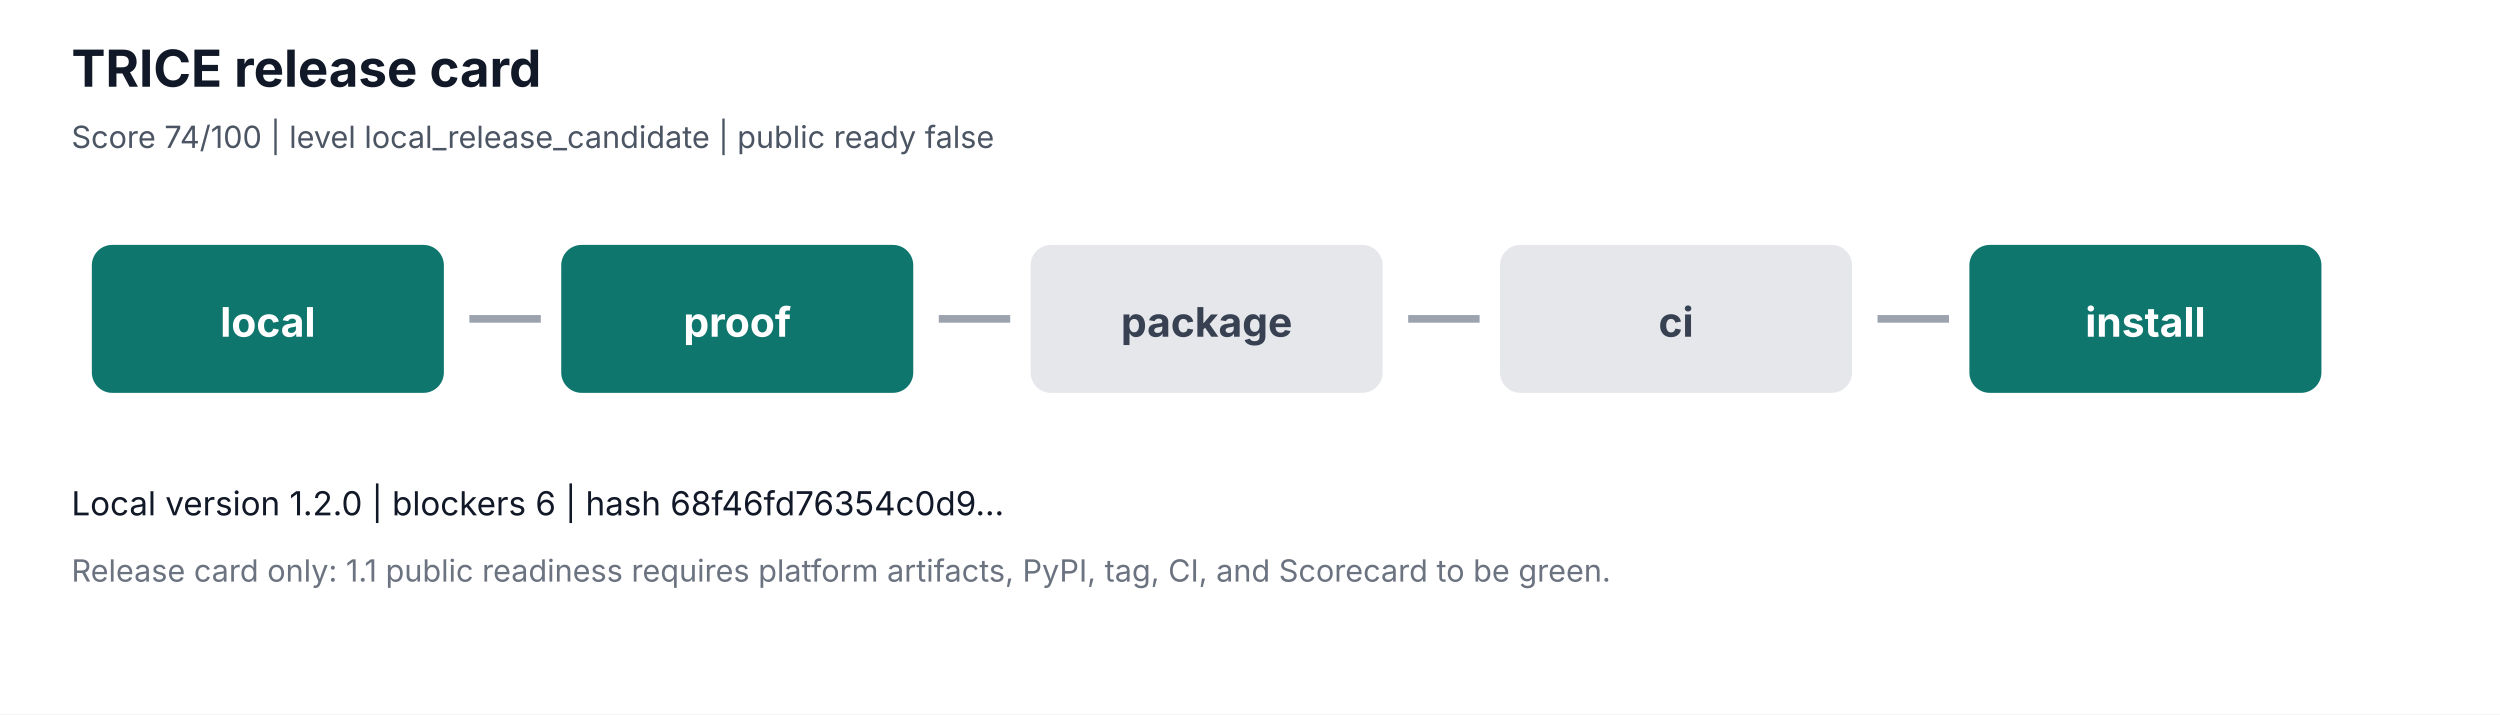
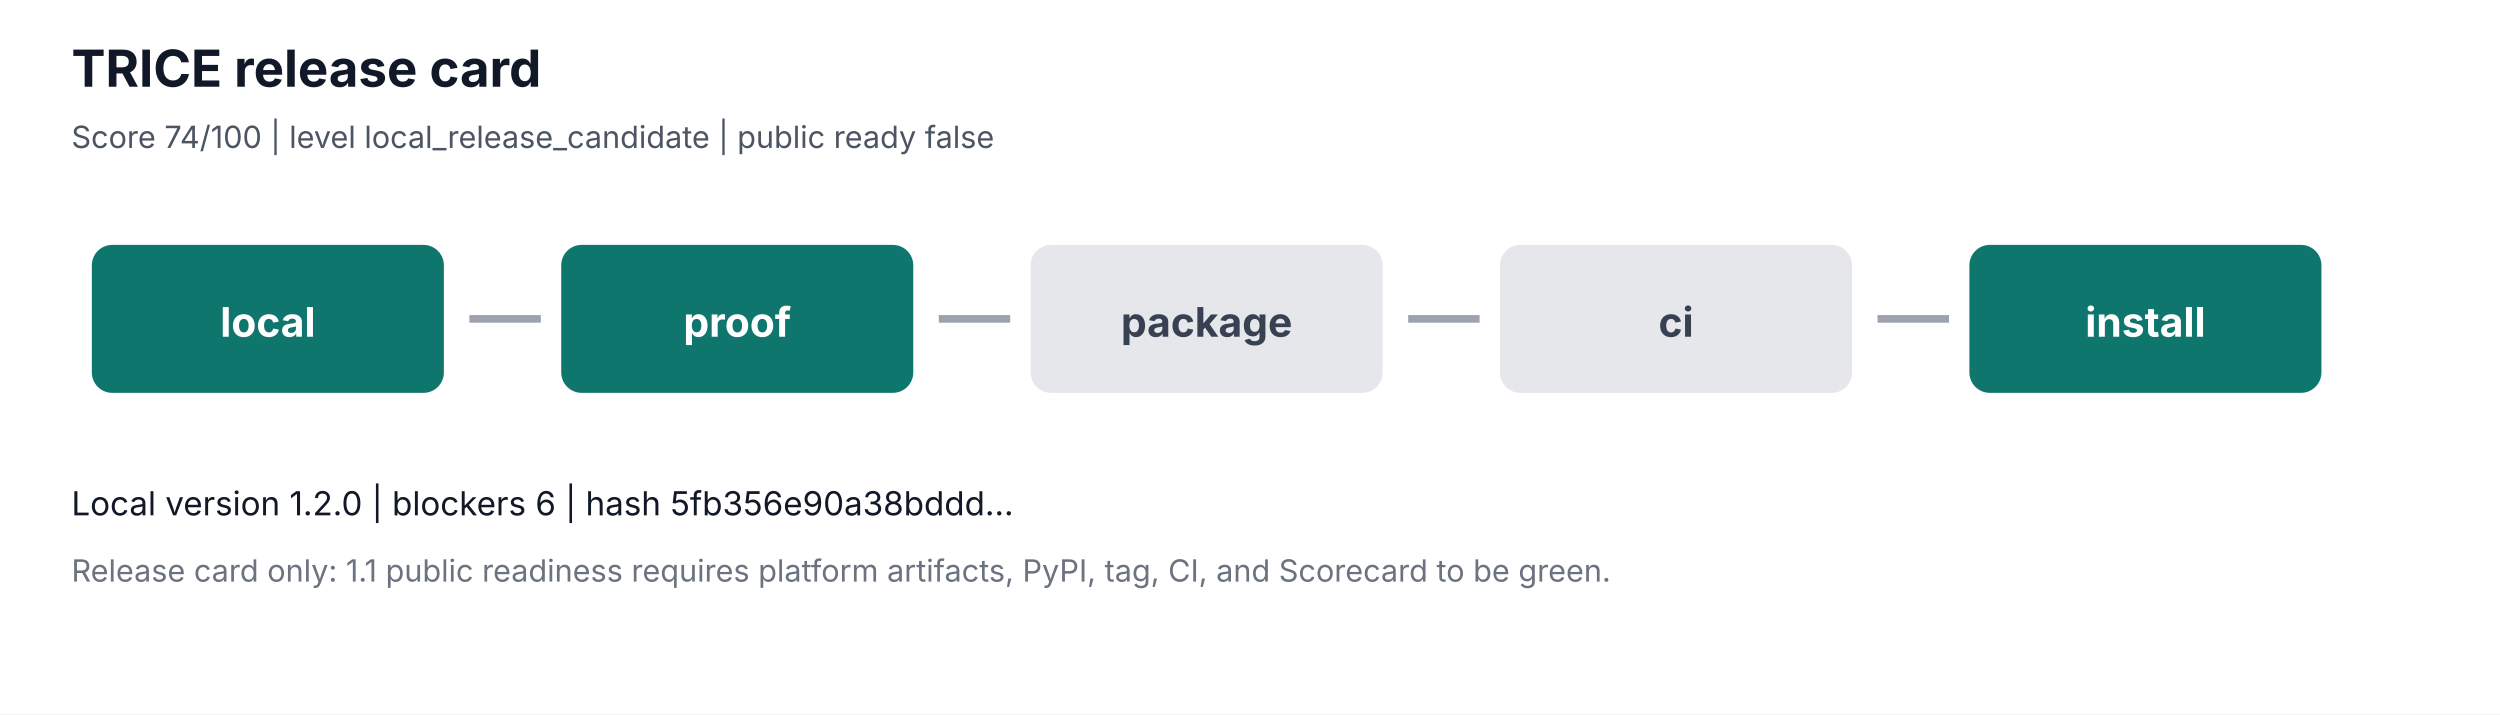
<svg xmlns="http://www.w3.org/2000/svg" width="980" height="280" viewBox="0 0 980 280">
  <rect width="100%" height="100%" fill="#ffffff" />
  <text x="28" y="34" font-family="Inter,Segoe UI,Arial" font-size="20" font-weight="700" fill="#111827">TRICE release card</text>
  <text x="28" y="58" font-family="Inter,Segoe UI,Arial" font-size="12" fill="#4b5563">Score 74/100 | level local_release_candidate | public ready false</text>
  <rect x="36" y="96" width="138" height="58" rx="8" fill="#0f766e" />
  <text x="105" y="132" text-anchor="middle" font-family="Inter,Segoe UI,Arial" font-size="16" font-weight="700" fill="#ffffff">local</text>
  <line x1="184" y1="125" x2="212" y2="125" stroke="#9ca3af" stroke-width="3" />
  <rect x="220" y="96" width="138" height="58" rx="8" fill="#0f766e" />
  <text x="289" y="132" text-anchor="middle" font-family="Inter,Segoe UI,Arial" font-size="16" font-weight="700" fill="#ffffff">proof</text>
  <line x1="368" y1="125" x2="396" y2="125" stroke="#9ca3af" stroke-width="3" />
  <rect x="404" y="96" width="138" height="58" rx="8" fill="#e5e7eb" />
  <text x="473" y="132" text-anchor="middle" font-family="Inter,Segoe UI,Arial" font-size="16" font-weight="700" fill="#374151">package</text>
  <line x1="552" y1="125" x2="580" y2="125" stroke="#9ca3af" stroke-width="3" />
  <rect x="588" y="96" width="138" height="58" rx="8" fill="#e5e7eb" />
  <text x="657" y="132" text-anchor="middle" font-family="Inter,Segoe UI,Arial" font-size="16" font-weight="700" fill="#374151">ci</text>
  <line x1="736" y1="125" x2="764" y2="125" stroke="#9ca3af" stroke-width="3" />
  <rect x="772" y="96" width="138" height="58" rx="8" fill="#0f766e" />
  <text x="841" y="132" text-anchor="middle" font-family="Inter,Segoe UI,Arial" font-size="16" font-weight="700" fill="#ffffff">install</text>
-   <text x="28" y="202" font-family="Inter,Segoe UI,Arial" font-size="13" fill="#111827">Local version 1.2.0 | blockers 6 | hash 68f46fd76354c0d9...</text>
+   <text x="28" y="202" font-family="Inter,Segoe UI,Arial" font-size="13" fill="#111827">Local version 1.2.0 | blockers 6 | hash 5fb356e90a38bddd...</text>
  <text x="28" y="228" font-family="Inter,Segoe UI,Arial" font-size="12" fill="#6b7280">Release card only: 1.1 public readiness requires platform artifacts, PyPI, tag, CI, and Scorecard to be green.</text>
</svg>
